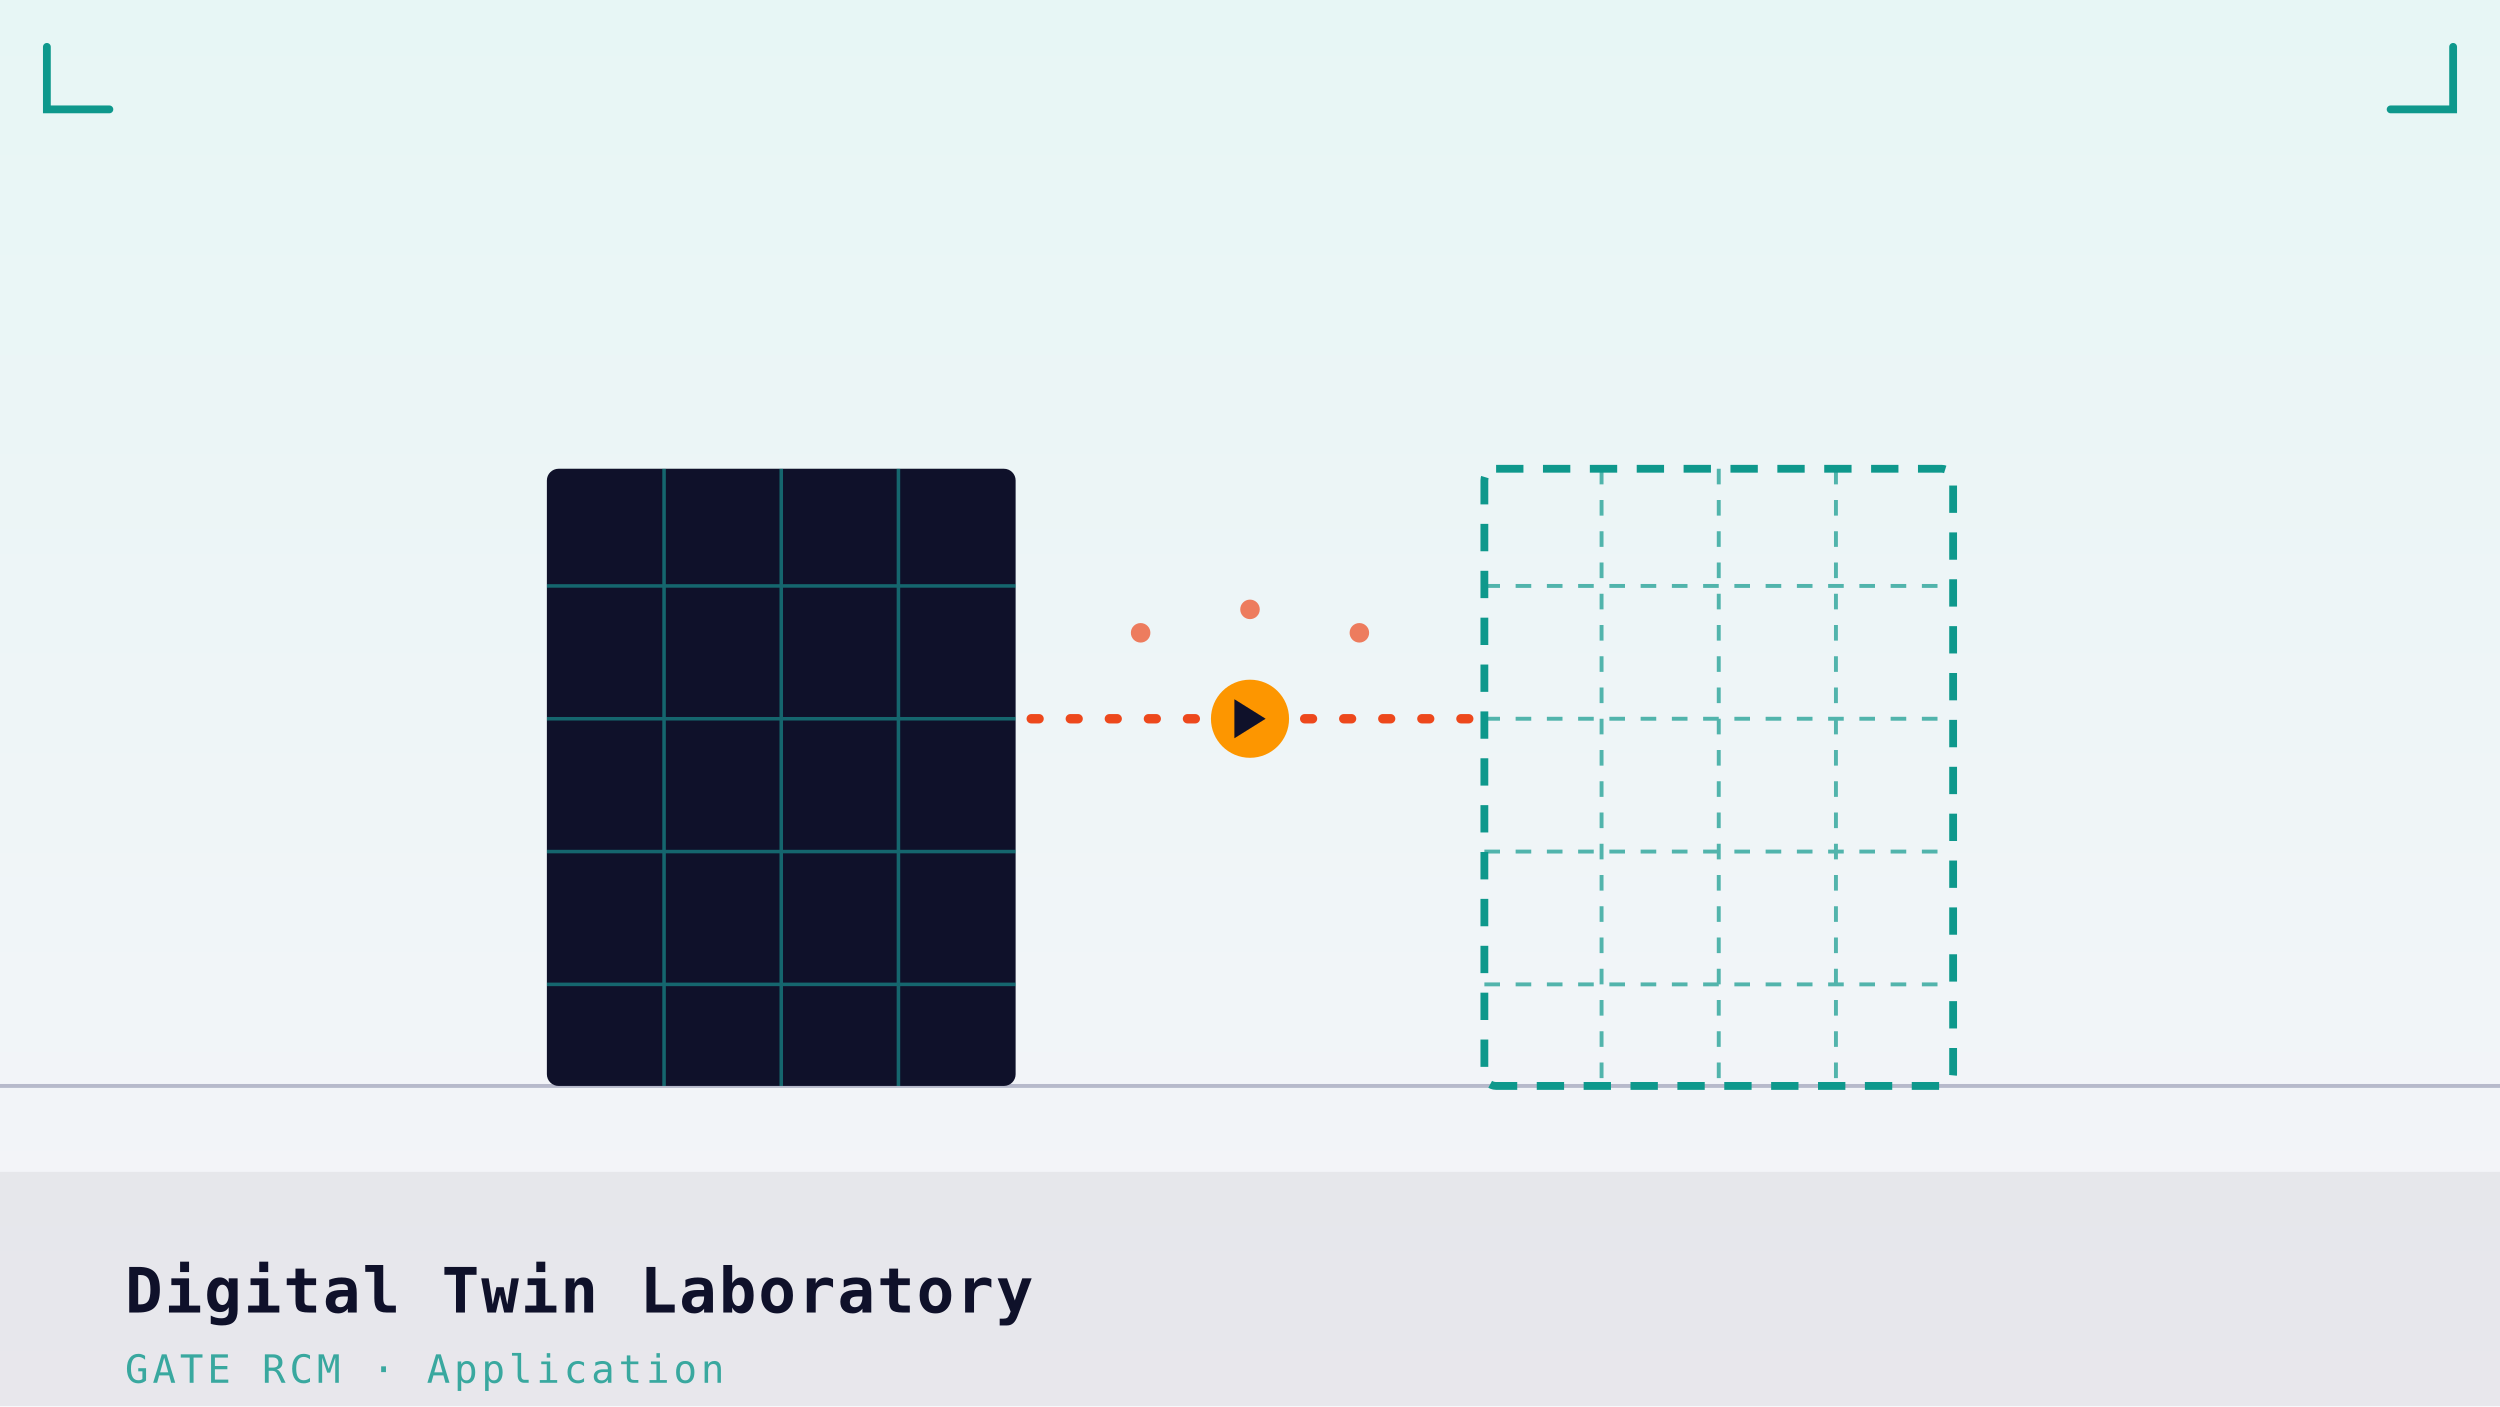
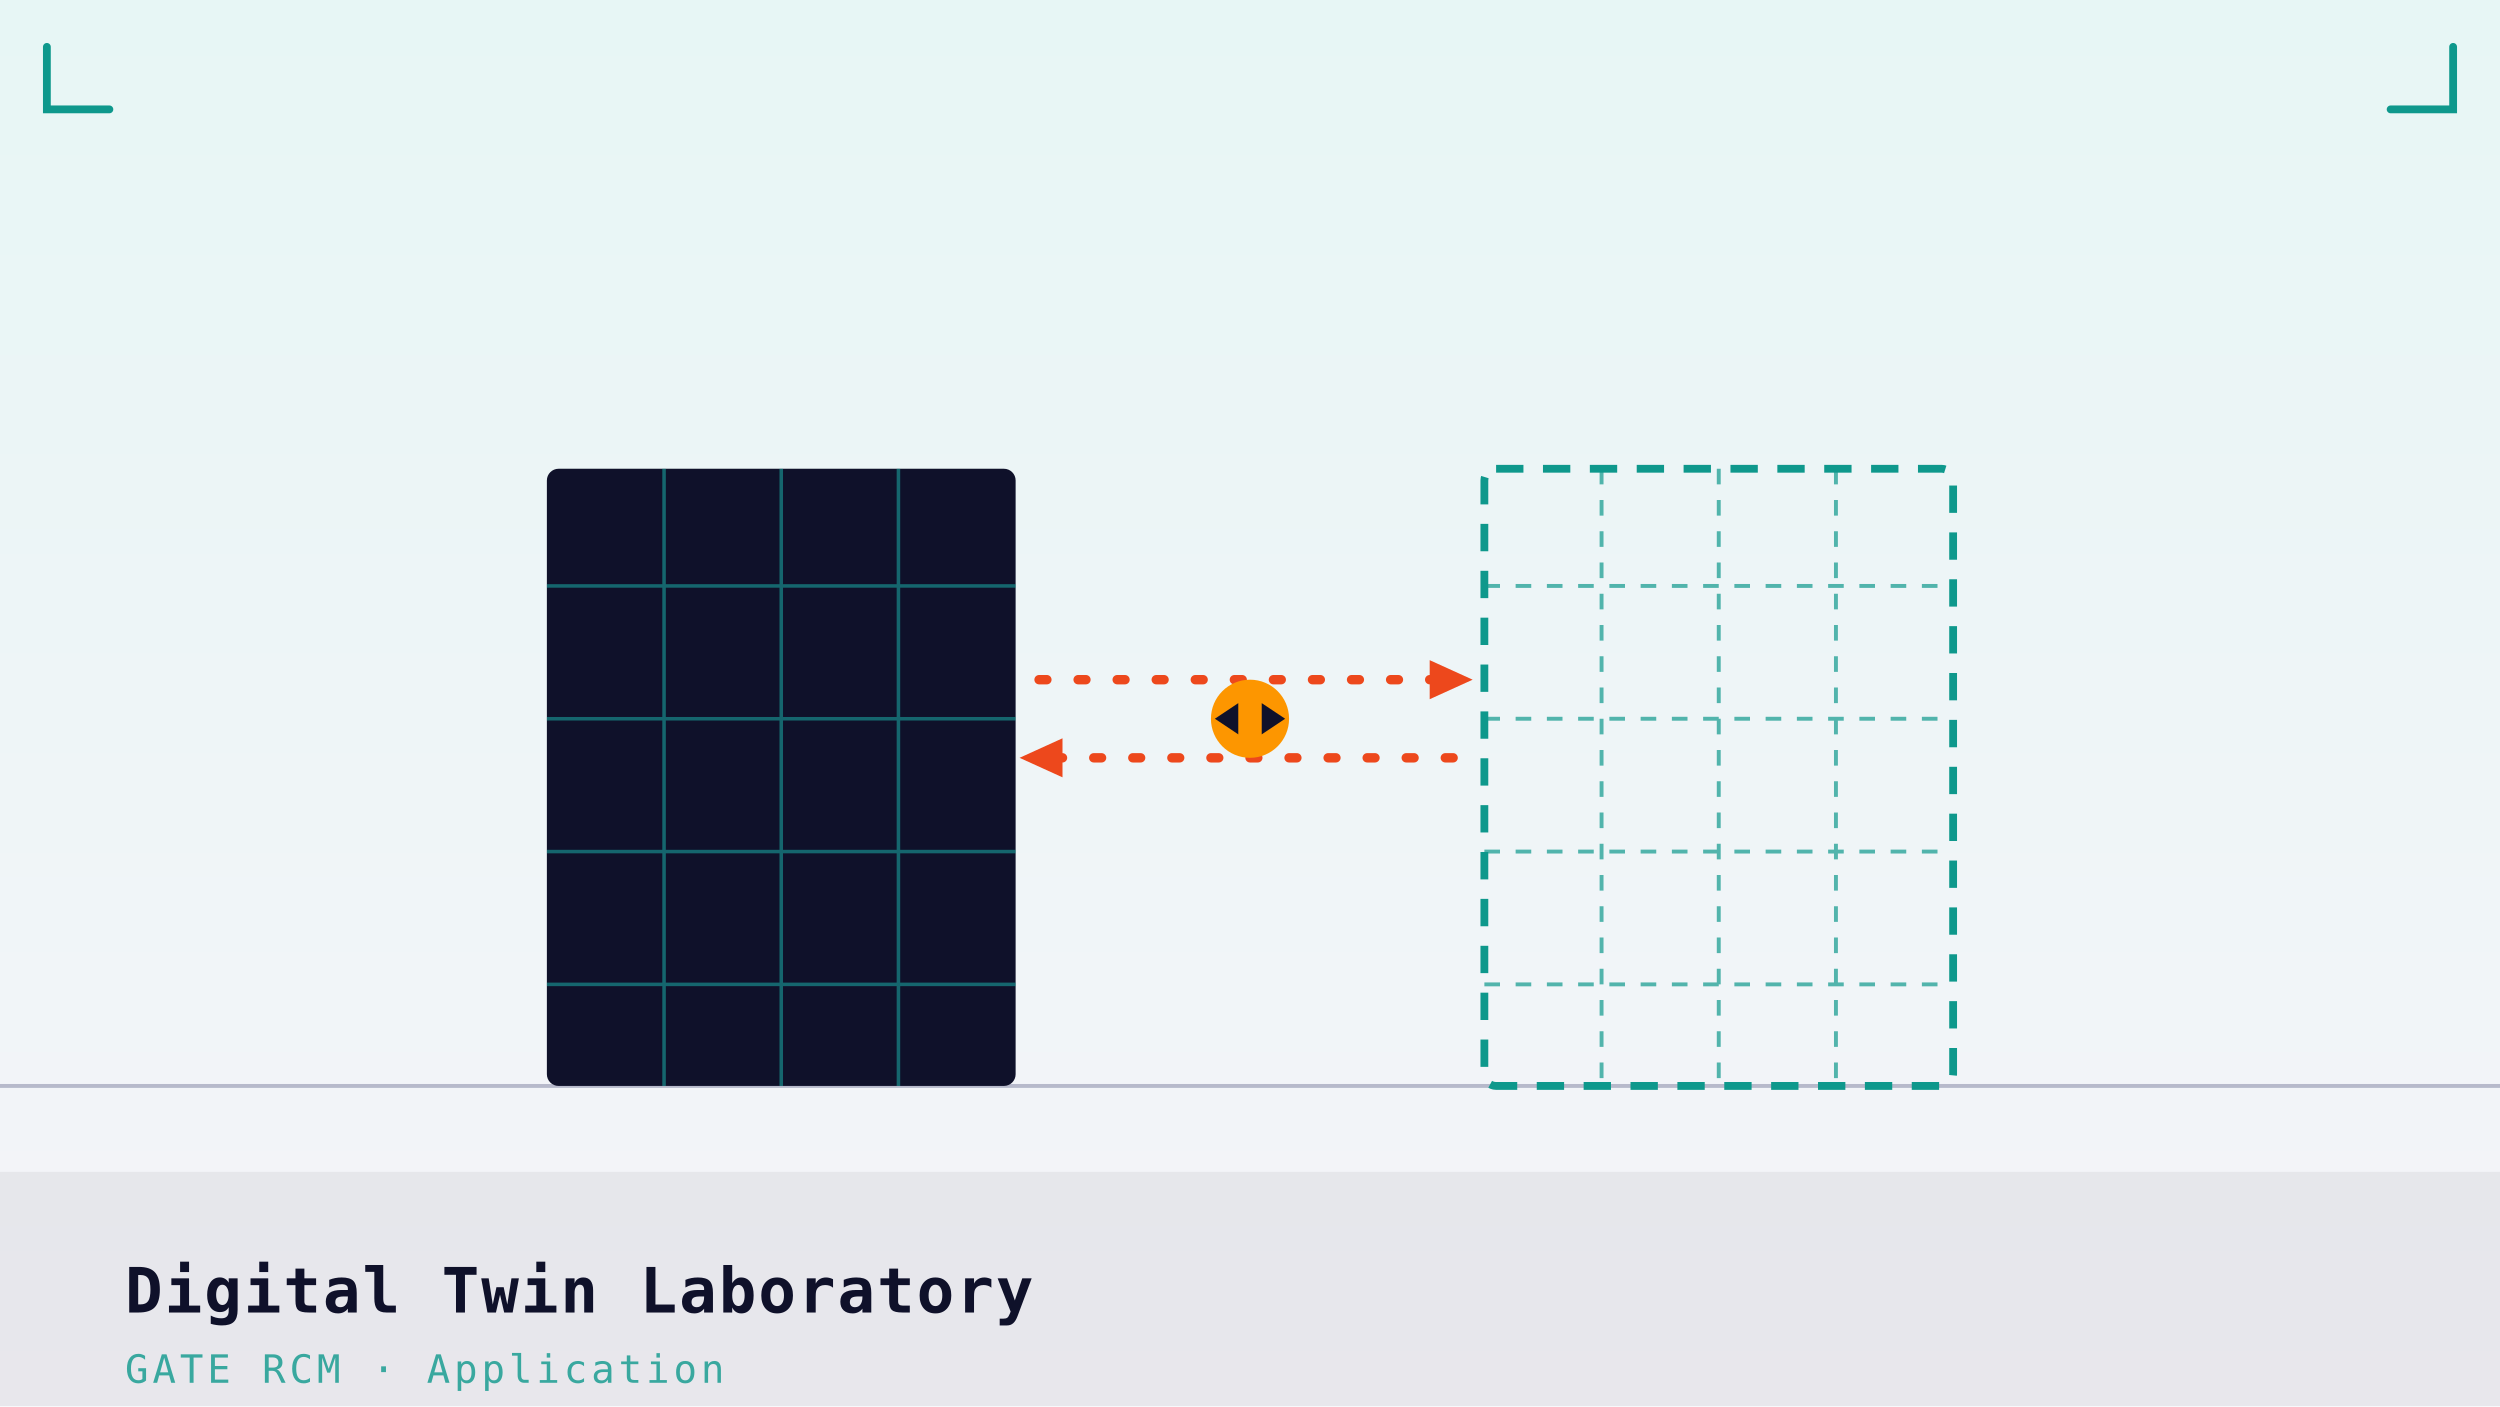
<svg xmlns="http://www.w3.org/2000/svg" viewBox="0 0 640 360" width="640" height="360">
  <defs>
    <linearGradient id="dtlbg" x1="0" y1="0" x2="0" y2="1">
      <stop offset="0%" stop-color="#E7F6F5" />
      <stop offset="100%" stop-color="#F5F4F9" />
    </linearGradient>
  </defs>
  <rect width="640" height="360" fill="url(#dtlbg)" />
  <line x1="0" y1="278" x2="640" y2="278" stroke="#2B3062" stroke-width="1" opacity="0.3" />
  <rect x="140" y="120" width="120" height="158" fill="#0F112A" rx="3" />
  <g stroke="#1CCFC0" stroke-width="0.9" opacity="0.45">
    <line x1="170" y1="120" x2="170" y2="278" />
    <line x1="200" y1="120" x2="200" y2="278" />
    <line x1="230" y1="120" x2="230" y2="278" />
    <line x1="140" y1="150" x2="260" y2="150" />
    <line x1="140" y1="184" x2="260" y2="184" />
    <line x1="140" y1="218" x2="260" y2="218" />
    <line x1="140" y1="252" x2="260" y2="252" />
  </g>
  <rect x="380" y="120" width="120" height="158" rx="3" fill="none" stroke="#0E988C" stroke-width="2" stroke-dasharray="7 5" stroke-linejoin="round" />
  <g stroke="#0E988C" stroke-width="1" stroke-dasharray="4 4" opacity="0.7">
    <line x1="410" y1="120" x2="410" y2="278" />
    <line x1="440" y1="120" x2="440" y2="278" />
    <line x1="470" y1="120" x2="470" y2="278" />
    <line x1="380" y1="150" x2="500" y2="150" />
    <line x1="380" y1="184" x2="500" y2="184" />
    <line x1="380" y1="218" x2="500" y2="218" />
    <line x1="380" y1="252" x2="500" y2="252" />
  </g>
-   <line x1="264" y1="184" x2="376" y2="184" stroke="#ED481C" stroke-width="2.4" stroke-dasharray="2 8" stroke-linecap="round">
-     <animate attributeName="stroke-dashoffset" values="0;-10" dur="0.9s" repeatCount="indefinite" />
-   </line>
+   <g stroke="#ED481C" stroke-width="2.4" fill="none" stroke-dasharray="2 8" stroke-linecap="round">
+     <line x1="266" y1="174" x2="372" y2="174">
+       <animate attributeName="stroke-dashoffset" values="0;-10" dur="0.9s" repeatCount="indefinite" />
+     </line>
+     <line x1="372" y1="194" x2="266" y2="194">
+       <animate attributeName="stroke-dashoffset" values="0;-10" dur="0.9s" repeatCount="indefinite" />
+     </line>
+   </g>
+   <g fill="#ED481C">
+     <path d="M366,169 L377,174 L366,179 Z" />
+     <path d="M272,189 L261,194 L272,199 Z" />
+   </g>
  <circle cx="320" cy="184" r="10" fill="#FD9600" />
-   <path d="M316 179l8 5-8 5z" fill="#0F112A" />
-   <g fill="#ED481C" opacity="0.7">
-     <circle cx="292" cy="162" r="2.5" />
-     <circle cx="320" cy="156" r="2.5" />
-     <circle cx="348" cy="162" r="2.5" />
+   <g fill="#0F112A">
+     <path d="M317,180 L311,184 L317,188 Z" />
+     <path d="M323,180 L329,184 L323,188 Z" />
  </g>
  <rect x="0" y="300" width="640" height="60" fill="#0F112A" opacity="0.06" />
  <text x="32" y="336" font-family="ui-monospace, monospace" font-size="16" font-weight="700" fill="#0F112A" letter-spacing="0.5">Digital Twin Laboratory</text>
  <text x="32" y="354" font-family="ui-monospace, monospace" font-size="10" fill="#0E988C" letter-spacing="1" opacity="0.8">GATE RCM · Application</text>
  <g stroke="#0E988C" stroke-width="2" fill="none" stroke-linecap="round">
    <polyline points="12,12 12,28 28,28" />
    <polyline points="628,12 628,28 612,28" />
  </g>
</svg>
